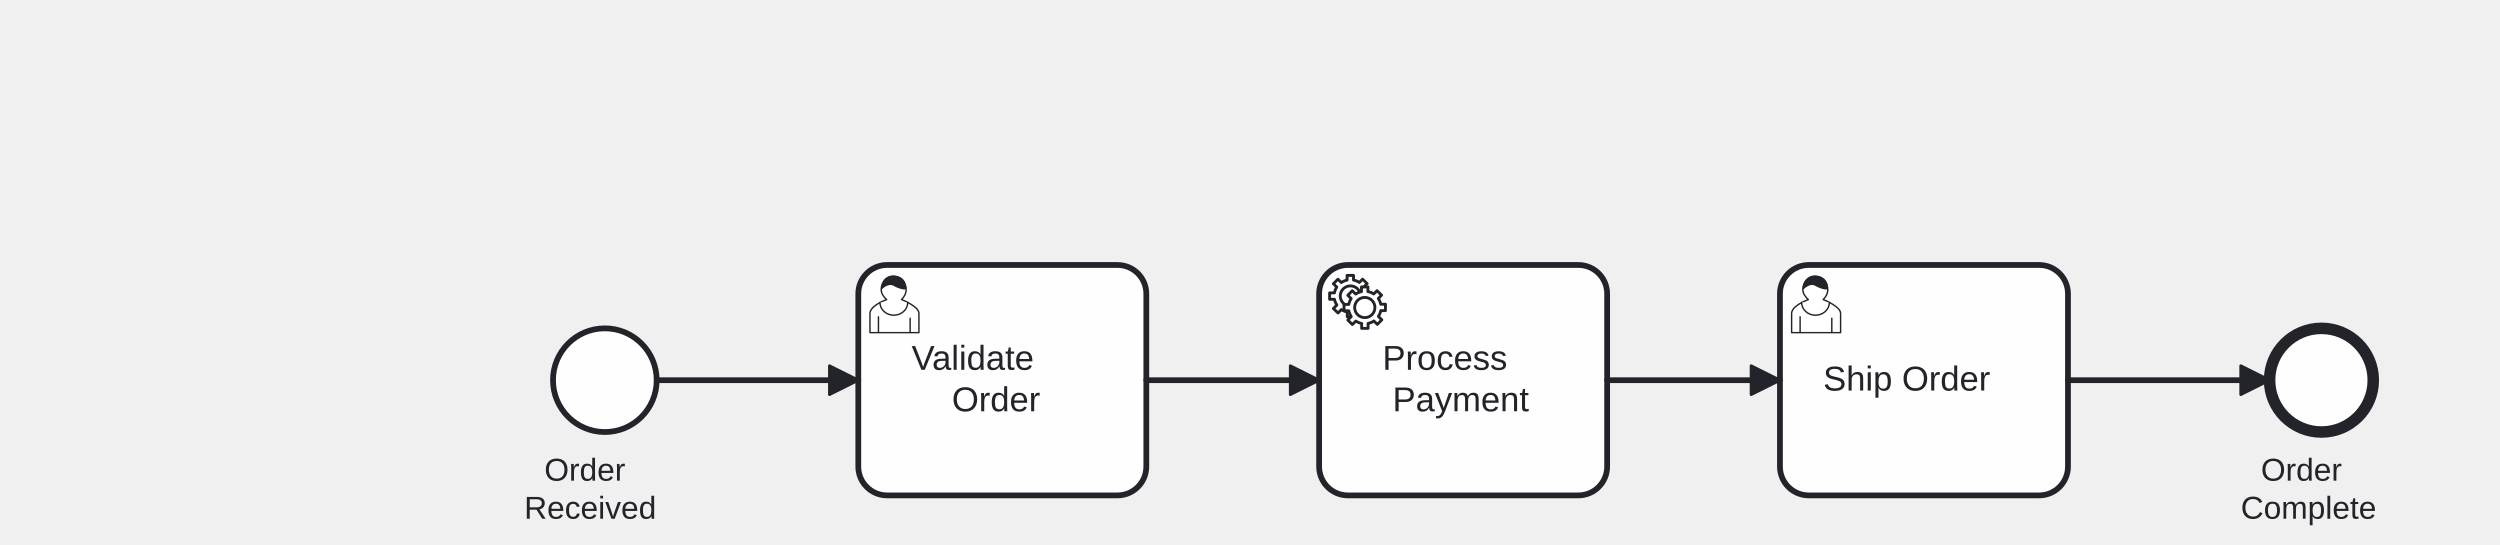
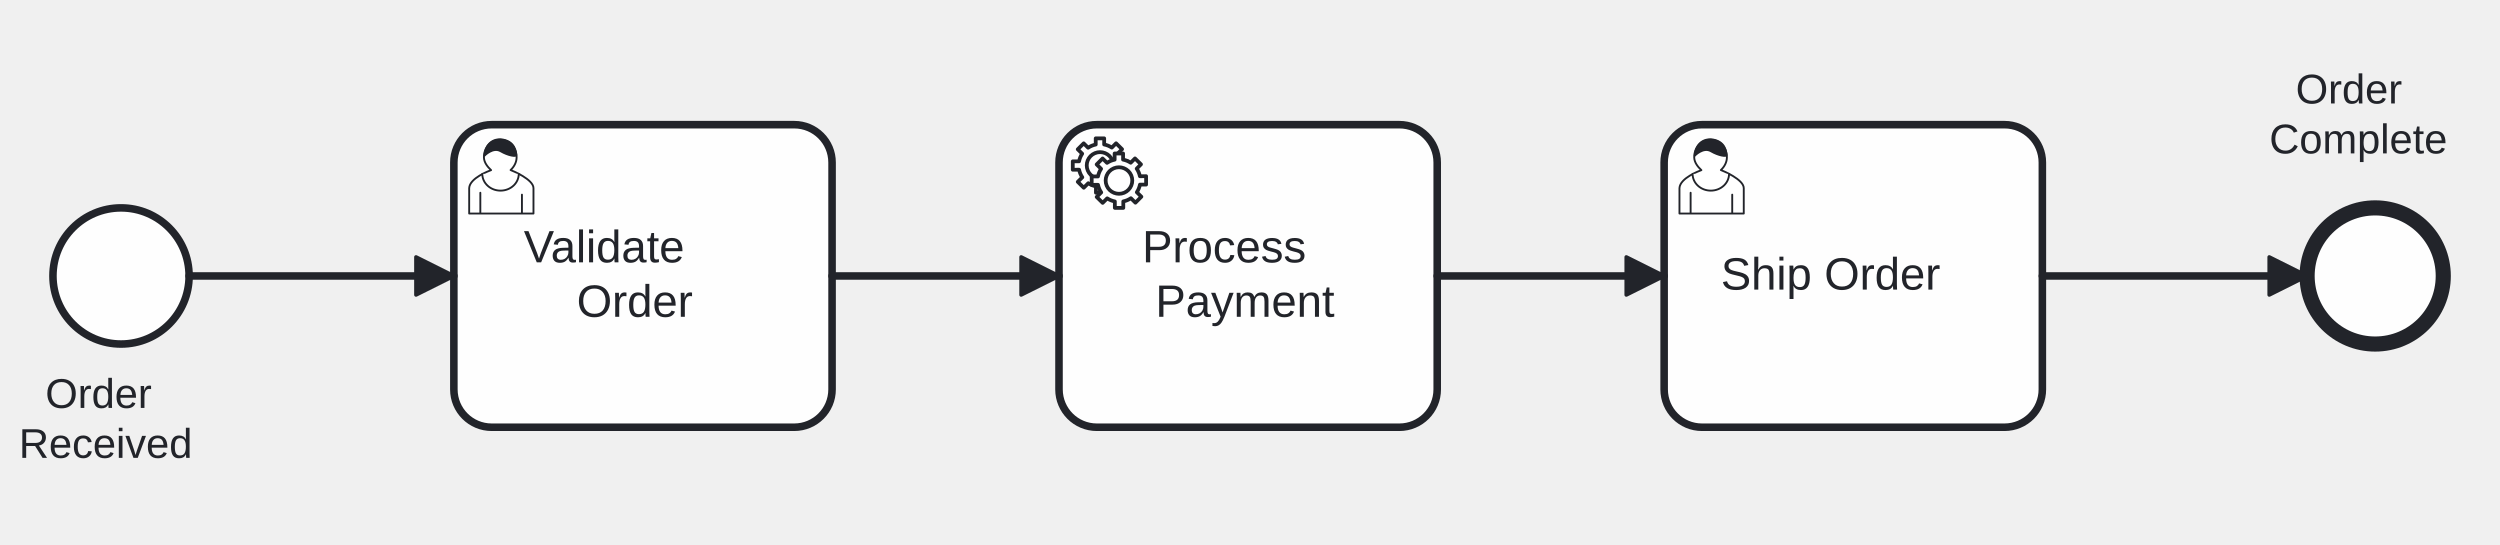
- <svg xmlns="http://www.w3.org/2000/svg" width="868" height="189" viewBox="0 0 868 189" version="1.1">
+ <svg xmlns="http://www.w3.org/2000/svg" width="868" height="189" viewBox="178 72 661 118" version="1.1">
  <g class="djs-group">
-     <g class="djs-element djs-shape" data-element-id="StartEvent_OrderReceived" style="display: block;" transform="translate(192, 114)">
+     <g class="djs-element djs-shape" data-element-id="Event_1l18z3u" style="display: block;" transform="translate(192, 114)">
      <g class="djs-visual">
        <circle cx="18" cy="18" r="18" style="stroke-linecap: round; stroke-linejoin: round; stroke: hsl(225, 10%, 15%); stroke-width: 2px; fill: white; fill-opacity: 0.95;" />
      </g>
      <rect style="fill: none; stroke-opacity: 0; stroke: white; stroke-width: 15px;" class="djs-hit djs-hit-all" x="0" y="0" width="36" height="36" />
      <circle cx="18" cy="18" r="23" style="fill: none;" class="djs-outline" />
    </g>
  </g>
  <g class="djs-group">
-     <g class="djs-element djs-shape" data-element-id="UserTask_ValidateOrder" style="display: block;" transform="translate(298, 92)">
+     <g class="djs-element djs-shape" data-element-id="Activity_01aji74" style="display: block;" transform="translate(298, 92)">
      <g class="djs-visual">
        <rect x="0" y="0" width="100" height="80" rx="10" ry="10" style="stroke-linecap: round; stroke-linejoin: round; stroke: hsl(225, 10%, 15%); stroke-width: 2px; fill: white; fill-opacity: 0.95;" />
        <text style="font-family: Arial, sans-serif; font-size: 12px; font-weight: normal; fill: hsl(225, 10%, 15%);" lineHeight="1.2" class="djs-label">
          <tspan x="18.5" y="36.4">Validate </tspan>
          <tspan x="32.5" y="50.8">Order</tspan>
        </text>
        <path style="fill: white; stroke-linecap: round; stroke-linejoin: round; stroke: hsl(225, 10%, 15%); stroke-width: 0.5px;" d="m 15,12 c 0.909,-0.845 1.594,-2.049 1.594,-3.385 0,-2.554 -1.805,-4.622 -4.357,-4.622 -2.552,0 -4.288,2.068 -4.288,4.622 0,1.348 0.974,2.562 1.896,3.405 -0.529,0.187 -5.669,2.097 -5.794,4.756 v 6.718 h 17 v -6.718 c 0,-2.298 -5.528,-4.595 -6.051,-4.776 zm -8,6 l 0,5.5 m 11,0 l 0,-5" />
        <path style="fill: white; stroke-linecap: round; stroke-linejoin: round; stroke: hsl(225, 10%, 15%); stroke-width: 0.5px;" d="m 15,12 m 2.162,1.009 c 0,2.447 -2.158,4.431 -4.821,4.431 -2.665,0 -4.822,-1.981 -4.822,-4.431 " />
        <path style="fill: hsl(225, 10%, 15%); stroke-linecap: round; stroke-linejoin: round; stroke: hsl(225, 10%, 15%); stroke-width: 0.5px;" d="m 15,12 m -6.9,-3.80 c 0,0 2.251,-2.358 4.274,-1.177 2.024,1.181 4.221,1.537 4.124,0.965 -0.098,-0.57 -0.117,-3.791 -4.191,-4.136 -3.575,0.001 -4.208,3.367 -4.207,4.348 z" />
      </g>
      <rect style="fill: none; stroke-opacity: 0; stroke: white; stroke-width: 15px;" class="djs-hit djs-hit-all" x="0" y="0" width="100" height="80" />
      <rect x="-5" y="-5" rx="14" width="110" height="90" style="fill: none;" class="djs-outline" />
    </g>
  </g>
  <g class="djs-group">
-     <g class="djs-element djs-shape" data-element-id="ServiceTask_ProcessPayment" style="display: block;" transform="translate(458, 92)">
+     <g class="djs-element djs-shape" data-element-id="Activity_1p2y7u9" style="display: block;" transform="translate(458, 92)">
      <g class="djs-visual">
        <rect x="0" y="0" width="100" height="80" rx="10" ry="10" style="stroke-linecap: round; stroke-linejoin: round; stroke: hsl(225, 10%, 15%); stroke-width: 2px; fill: white; fill-opacity: 0.95;" />
        <text style="font-family: Arial, sans-serif; font-size: 12px; font-weight: normal; fill: hsl(225, 10%, 15%);" lineHeight="1.2" class="djs-label">
          <tspan x="22" y="36.4">Process </tspan>
          <tspan x="25.5" y="50.8">Payment</tspan>
        </text>
        <circle cx="5" cy="5" r="5" style="stroke-linecap: round; stroke-linejoin: round; stroke: none; stroke-width: 2px; fill: white;" transform="translate(6, 6)" />
        <path style="fill: white; stroke-linecap: round; stroke-linejoin: round; stroke: hsl(225, 10%, 15%); stroke-width: 1px;" d="m 12,18 v -1.713 c 0.352,-0.07 0.704,-0.178 1.048,-0.321 0.344,-0.145 0.666,-0.321 0.966,-0.521 l 1.194,1.18 1.567,-1.577 -1.195,-1.18 c 0.403,-0.614 0.683,-1.299 0.825,-2.018 l 1.622,-0.01 v -2.22 l -1.637,0.01 c -0.073,-0.352 -0.178,-0.7 -0.324,-1.044 -0.145,-0.344 -0.321,-0.664 -0.523,-0.962 l 1.131,-1.136 -1.583,-1.563 -1.13,1.136 c -0.614,-0.401 -1.303,-0.681 -2.023,-0.822 l 0.009,-1.619 h -2.241 l 0.004,1.631 c -0.354,0.074 -0.705,0.18 -1.05,0.324 -0.344,0.144 -0.665,0.321 -0.964,0.52 l -1.17,-1.158 -1.567,1.579 1.168,1.157 c -0.403,0.613 -0.683,1.298 -0.825,2.017 l -1.659,0.003 v 2.222 l 1.672,-0.006 c 0.073,0.351 0.18,0.702 0.324,1.045 0.145,0.344 0.321,0.664 0.523,0.961 l -1.199,1.197 1.584,1.56 1.196,-1.193 c 0.614,0.403 1.303,0.682 2.023,0.823 l 7.19e-4,1.699 h 2.227 z m 0.221,-3.996 c -1.789,0.75 -3.858,-0.093 -4.61,-1.874 -0.752,-1.783 0.091,-3.846 1.88,-4.596 1.788,-0.749 3.857,0.093 4.609,1.874 0.752,1.782 -0.091,3.846 -1.88,4.596 z" />
        <circle cx="5" cy="5" r="5" style="stroke-linecap: round; stroke-linejoin: round; stroke: none; stroke-width: 2px; fill: white;" transform="translate(11, 10)" />
        <path style="fill: white; stroke-linecap: round; stroke-linejoin: round; stroke: hsl(225, 10%, 15%); stroke-width: 1px;" d="m 17,22 v -1.713 c 0.352,-0.07 0.704,-0.178 1.048,-0.321 0.344,-0.145 0.666,-0.321 0.966,-0.521 l 1.194,1.18 1.567,-1.577 -1.195,-1.18 c 0.403,-0.614 0.683,-1.299 0.825,-2.018 l 1.622,-0.01 v -2.22 l -1.637,0.01 c -0.073,-0.352 -0.178,-0.7 -0.324,-1.044 -0.145,-0.344 -0.321,-0.664 -0.523,-0.962 l 1.131,-1.136 -1.583,-1.563 -1.13,1.136 c -0.614,-0.401 -1.303,-0.681 -2.023,-0.822 l 0.009,-1.619 h -2.241 l 0.004,1.631 c -0.354,0.074 -0.705,0.18 -1.05,0.324 -0.344,0.144 -0.665,0.321 -0.964,0.52 l -1.17,-1.158 -1.567,1.579 1.168,1.157 c -0.403,0.613 -0.683,1.298 -0.825,2.017 l -1.659,0.003 v 2.222 l 1.672,-0.006 c 0.073,0.351 0.18,0.702 0.324,1.045 0.145,0.344 0.321,0.664 0.523,0.961 l -1.199,1.197 1.584,1.56 1.196,-1.193 c 0.614,0.403 1.303,0.682 2.023,0.823 l 7.19e-4,1.699 h 2.227 z m 0.221,-3.996 c -1.789,0.75 -3.858,-0.093 -4.61,-1.874 -0.752,-1.783 0.091,-3.846 1.88,-4.596 1.788,-0.749 3.857,0.093 4.609,1.874 0.752,1.782 -0.091,3.846 -1.88,4.596 z" />
      </g>
      <rect style="fill: none; stroke-opacity: 0; stroke: white; stroke-width: 15px;" class="djs-hit djs-hit-all" x="0" y="0" width="100" height="80" />
      <rect x="-5" y="-5" rx="14" width="110" height="90" style="fill: none;" class="djs-outline" />
    </g>
  </g>
  <g class="djs-group">
-     <g class="djs-element djs-shape" data-element-id="UserTask_ShipOrder" style="display: block;" transform="translate(618, 92)">
+     <g class="djs-element djs-shape" data-element-id="Activity_0jy2ses" style="display: block;" transform="translate(618, 92)">
      <g class="djs-visual">
        <rect x="0" y="0" width="100" height="80" rx="10" ry="10" style="stroke-linecap: round; stroke-linejoin: round; stroke: hsl(225, 10%, 15%); stroke-width: 2px; fill: white; fill-opacity: 0.95;" />
        <text style="font-family: Arial, sans-serif; font-size: 12px; font-weight: normal; fill: hsl(225, 10%, 15%);" lineHeight="1.2" class="djs-label">
          <tspan x="15" y="43.6">Ship Order</tspan>
        </text>
        <path style="fill: white; stroke-linecap: round; stroke-linejoin: round; stroke: hsl(225, 10%, 15%); stroke-width: 0.5px;" d="m 15,12 c 0.909,-0.845 1.594,-2.049 1.594,-3.385 0,-2.554 -1.805,-4.622 -4.357,-4.622 -2.552,0 -4.288,2.068 -4.288,4.622 0,1.348 0.974,2.562 1.896,3.405 -0.529,0.187 -5.669,2.097 -5.794,4.756 v 6.718 h 17 v -6.718 c 0,-2.298 -5.528,-4.595 -6.051,-4.776 zm -8,6 l 0,5.5 m 11,0 l 0,-5" />
        <path style="fill: white; stroke-linecap: round; stroke-linejoin: round; stroke: hsl(225, 10%, 15%); stroke-width: 0.5px;" d="m 15,12 m 2.162,1.009 c 0,2.447 -2.158,4.431 -4.821,4.431 -2.665,0 -4.822,-1.981 -4.822,-4.431 " />
        <path style="fill: hsl(225, 10%, 15%); stroke-linecap: round; stroke-linejoin: round; stroke: hsl(225, 10%, 15%); stroke-width: 0.5px;" d="m 15,12 m -6.9,-3.80 c 0,0 2.251,-2.358 4.274,-1.177 2.024,1.181 4.221,1.537 4.124,0.965 -0.098,-0.57 -0.117,-3.791 -4.191,-4.136 -3.575,0.001 -4.208,3.367 -4.207,4.348 z" />
      </g>
      <rect style="fill: none; stroke-opacity: 0; stroke: white; stroke-width: 15px;" class="djs-hit djs-hit-all" x="0" y="0" width="100" height="80" />
      <rect x="-5" y="-5" rx="14" width="110" height="90" style="fill: none;" class="djs-outline" />
    </g>
  </g>
  <g class="djs-group">
-     <g class="djs-element djs-shape" data-element-id="EndEvent_OrderComplete" style="display: block;" transform="translate(788, 114)">
+     <g class="djs-element djs-shape" data-element-id="Event_0bdlayk" style="display: block;" transform="translate(788, 114)">
      <g class="djs-visual">
        <circle cx="18" cy="18" r="18" style="stroke-linecap: round; stroke-linejoin: round; stroke: hsl(225, 10%, 15%); stroke-width: 4px; fill: white; fill-opacity: 0.95;" />
      </g>
      <rect style="fill: none; stroke-opacity: 0; stroke: white; stroke-width: 15px;" class="djs-hit djs-hit-all" x="0" y="0" width="36" height="36" />
      <circle cx="18" cy="18" r="24" style="fill: none;" class="djs-outline" />
    </g>
  </g>
  <g class="djs-group">
-     <g class="djs-element djs-connection" data-element-id="Flow_OrderReceived_to_ValidateOrder" style="display: block;">
+     <g class="djs-element djs-connection" data-element-id="Flow_1o0buuy" style="display: block;">
      <g class="djs-visual">
        <defs>
-           <marker id="marker-dffslx7s010xyfq8ijimholdc" viewBox="0 0 20 20" refX="11" refY="10" markerWidth="10" markerHeight="10" orient="auto">
+           <marker id="marker-5esj2cwqai5o3ya3bfiqip90z" viewBox="0 0 20 20" refX="11" refY="10" markerWidth="10" markerHeight="10" orient="auto">
            <path d="M 1 5 L 11 10 L 1 15 Z" style="stroke-linecap: round; stroke-linejoin: round; stroke: hsl(225, 10%, 15%); stroke-width: 1px; fill: hsl(225, 10%, 15%);" />
          </marker>
        </defs>
-         <path style="fill: none; stroke-linecap: round; stroke-linejoin: round; stroke: hsl(225, 10%, 15%); stroke-width: 2px; marker-end: url(#marker-dffslx7s010xyfq8ijimholdc);" data-corner-radius="5" d="M228,132L298,132" />
+         <path style="fill: none; stroke-linecap: round; stroke-linejoin: round; stroke: hsl(225, 10%, 15%); stroke-width: 2px; marker-end: url(#marker-5esj2cwqai5o3ya3bfiqip90z);" data-corner-radius="5" d="M228,132L298,132" />
      </g>
      <path d="M228,132L298,132" style="fill: none; stroke-opacity: 0; stroke: white; stroke-width: 15px;" class="djs-hit djs-hit-stroke" />
      <rect x="223" y="127" rx="4" width="80" height="10" style="fill: none;" class="djs-outline" />
    </g>
  </g>
  <g class="djs-group">
-     <g class="djs-element djs-connection" data-element-id="Flow_ValidateOrder_to_ProcessPayment" style="display: block;">
+     <g class="djs-element djs-connection" data-element-id="Flow_0qgziru" style="display: block;">
      <g class="djs-visual">
        <defs>
-           <marker id="marker-676u41ve3anpuswuc4f7uithv" viewBox="0 0 20 20" refX="11" refY="10" markerWidth="10" markerHeight="10" orient="auto">
+           <marker id="marker-5ygw36p4y63uqxl03qhsbcj0x" viewBox="0 0 20 20" refX="11" refY="10" markerWidth="10" markerHeight="10" orient="auto">
            <path d="M 1 5 L 11 10 L 1 15 Z" style="stroke-linecap: round; stroke-linejoin: round; stroke: hsl(225, 10%, 15%); stroke-width: 1px; fill: hsl(225, 10%, 15%);" />
          </marker>
        </defs>
-         <path style="fill: none; stroke-linecap: round; stroke-linejoin: round; stroke: hsl(225, 10%, 15%); stroke-width: 2px; marker-end: url(#marker-676u41ve3anpuswuc4f7uithv);" data-corner-radius="5" d="M398,132L458,132" />
+         <path style="fill: none; stroke-linecap: round; stroke-linejoin: round; stroke: hsl(225, 10%, 15%); stroke-width: 2px; marker-end: url(#marker-5ygw36p4y63uqxl03qhsbcj0x);" data-corner-radius="5" d="M398,132L458,132" />
      </g>
      <path d="M398,132L458,132" style="fill: none; stroke-opacity: 0; stroke: white; stroke-width: 15px;" class="djs-hit djs-hit-stroke" />
      <rect x="393" y="127" rx="4" width="70" height="10" style="fill: none;" class="djs-outline" />
    </g>
  </g>
  <g class="djs-group">
-     <g class="djs-element djs-connection" data-element-id="Flow_ProcessPayment_to_ShipOrder" style="display: block;">
+     <g class="djs-element djs-connection" data-element-id="Flow_00k1pv3" style="display: block;">
      <g class="djs-visual">
        <defs>
-           <marker id="marker-a8kfw6txx88ufrrorc9rda1br" viewBox="0 0 20 20" refX="11" refY="10" markerWidth="10" markerHeight="10" orient="auto">
+           <marker id="marker-ca3y6891jh8czcp932pqknrt1" viewBox="0 0 20 20" refX="11" refY="10" markerWidth="10" markerHeight="10" orient="auto">
            <path d="M 1 5 L 11 10 L 1 15 Z" style="stroke-linecap: round; stroke-linejoin: round; stroke: hsl(225, 10%, 15%); stroke-width: 1px; fill: hsl(225, 10%, 15%);" />
          </marker>
        </defs>
-         <path style="fill: none; stroke-linecap: round; stroke-linejoin: round; stroke: hsl(225, 10%, 15%); stroke-width: 2px; marker-end: url(#marker-a8kfw6txx88ufrrorc9rda1br);" data-corner-radius="5" d="M558,132L618,132" />
+         <path style="fill: none; stroke-linecap: round; stroke-linejoin: round; stroke: hsl(225, 10%, 15%); stroke-width: 2px; marker-end: url(#marker-ca3y6891jh8czcp932pqknrt1);" data-corner-radius="5" d="M558,132L618,132" />
      </g>
      <path d="M558,132L618,132" style="fill: none; stroke-opacity: 0; stroke: white; stroke-width: 15px;" class="djs-hit djs-hit-stroke" />
      <rect x="553" y="127" rx="4" width="70" height="10" style="fill: none;" class="djs-outline" />
    </g>
  </g>
  <g class="djs-group">
-     <g class="djs-element djs-connection" data-element-id="Flow_ShipOrder_to_OrderComplete" style="display: block;">
+     <g class="djs-element djs-connection" data-element-id="Flow_0wkgksp" style="display: block;">
      <g class="djs-visual">
        <defs>
-           <marker id="marker-2pbyz4x7hwhwu4y8j44g0o6pm" viewBox="0 0 20 20" refX="11" refY="10" markerWidth="10" markerHeight="10" orient="auto">
+           <marker id="marker-e3pb9m6mqeg9suxzpkqvshi9o" viewBox="0 0 20 20" refX="11" refY="10" markerWidth="10" markerHeight="10" orient="auto">
            <path d="M 1 5 L 11 10 L 1 15 Z" style="stroke-linecap: round; stroke-linejoin: round; stroke: hsl(225, 10%, 15%); stroke-width: 1px; fill: hsl(225, 10%, 15%);" />
          </marker>
        </defs>
-         <path style="fill: none; stroke-linecap: round; stroke-linejoin: round; stroke: hsl(225, 10%, 15%); stroke-width: 2px; marker-end: url(#marker-2pbyz4x7hwhwu4y8j44g0o6pm);" data-corner-radius="5" d="M718,132L788,132" />
+         <path style="fill: none; stroke-linecap: round; stroke-linejoin: round; stroke: hsl(225, 10%, 15%); stroke-width: 2px; marker-end: url(#marker-e3pb9m6mqeg9suxzpkqvshi9o);" data-corner-radius="5" d="M718,132L788,132" />
      </g>
      <path d="M718,132L788,132" style="fill: none; stroke-opacity: 0; stroke: white; stroke-width: 15px;" class="djs-hit djs-hit-stroke" />
      <rect x="713" y="127" rx="4" width="80" height="10" style="fill: none;" class="djs-outline" />
    </g>
  </g>
  <g class="djs-group">
-     <g class="djs-element djs-shape" data-element-id="StartEvent_OrderReceived_label" style="display: block;" transform="translate(182, 157)">
+     <g class="djs-element djs-shape" data-element-id="Event_1l18z3u_label" style="display: block;" transform="translate(183, 157)">
      <g class="djs-visual">
        <text style="font-family: Arial, sans-serif; font-size: 11px; font-weight: normal; fill: hsl(225, 10%, 15%);" lineHeight="1.2" class="djs-label">
          <tspan x="7" y="9.9">Order </tspan>
          <tspan x="0" y="23.1">Received</tspan>
        </text>
      </g>
      <rect style="fill: none; stroke-opacity: 0; stroke: white; stroke-width: 15px;" class="djs-hit djs-hit-all" x="0" y="0" width="56" height="27" />
      <rect x="-5" y="-5" rx="4" width="66" height="37" style="fill: none;" class="djs-outline" />
    </g>
  </g>
  <g class="djs-group">
-     <g class="djs-element djs-shape" data-element-id="EndEvent_OrderComplete_label" style="display: block;" transform="translate(778, 157)">
+     <g class="djs-element djs-shape" data-element-id="Event_0bdlayk_label" style="display: block;" transform="translate(778, 76.5)">
      <g class="djs-visual">
        <text style="font-family: Arial, sans-serif; font-size: 11px; font-weight: normal; fill: hsl(225, 10%, 15%);" lineHeight="1.2" class="djs-label">
          <tspan x="7" y="9.9">Order </tspan>
          <tspan x="0" y="23.1">Complete</tspan>
        </text>
      </g>
      <rect style="fill: none; stroke-opacity: 0; stroke: white; stroke-width: 15px;" class="djs-hit djs-hit-all" x="0" y="0" width="56" height="27" />
      <rect x="-5" y="-5" rx="4" width="66" height="37" style="fill: none;" class="djs-outline" />
    </g>
  </g>
</svg>
